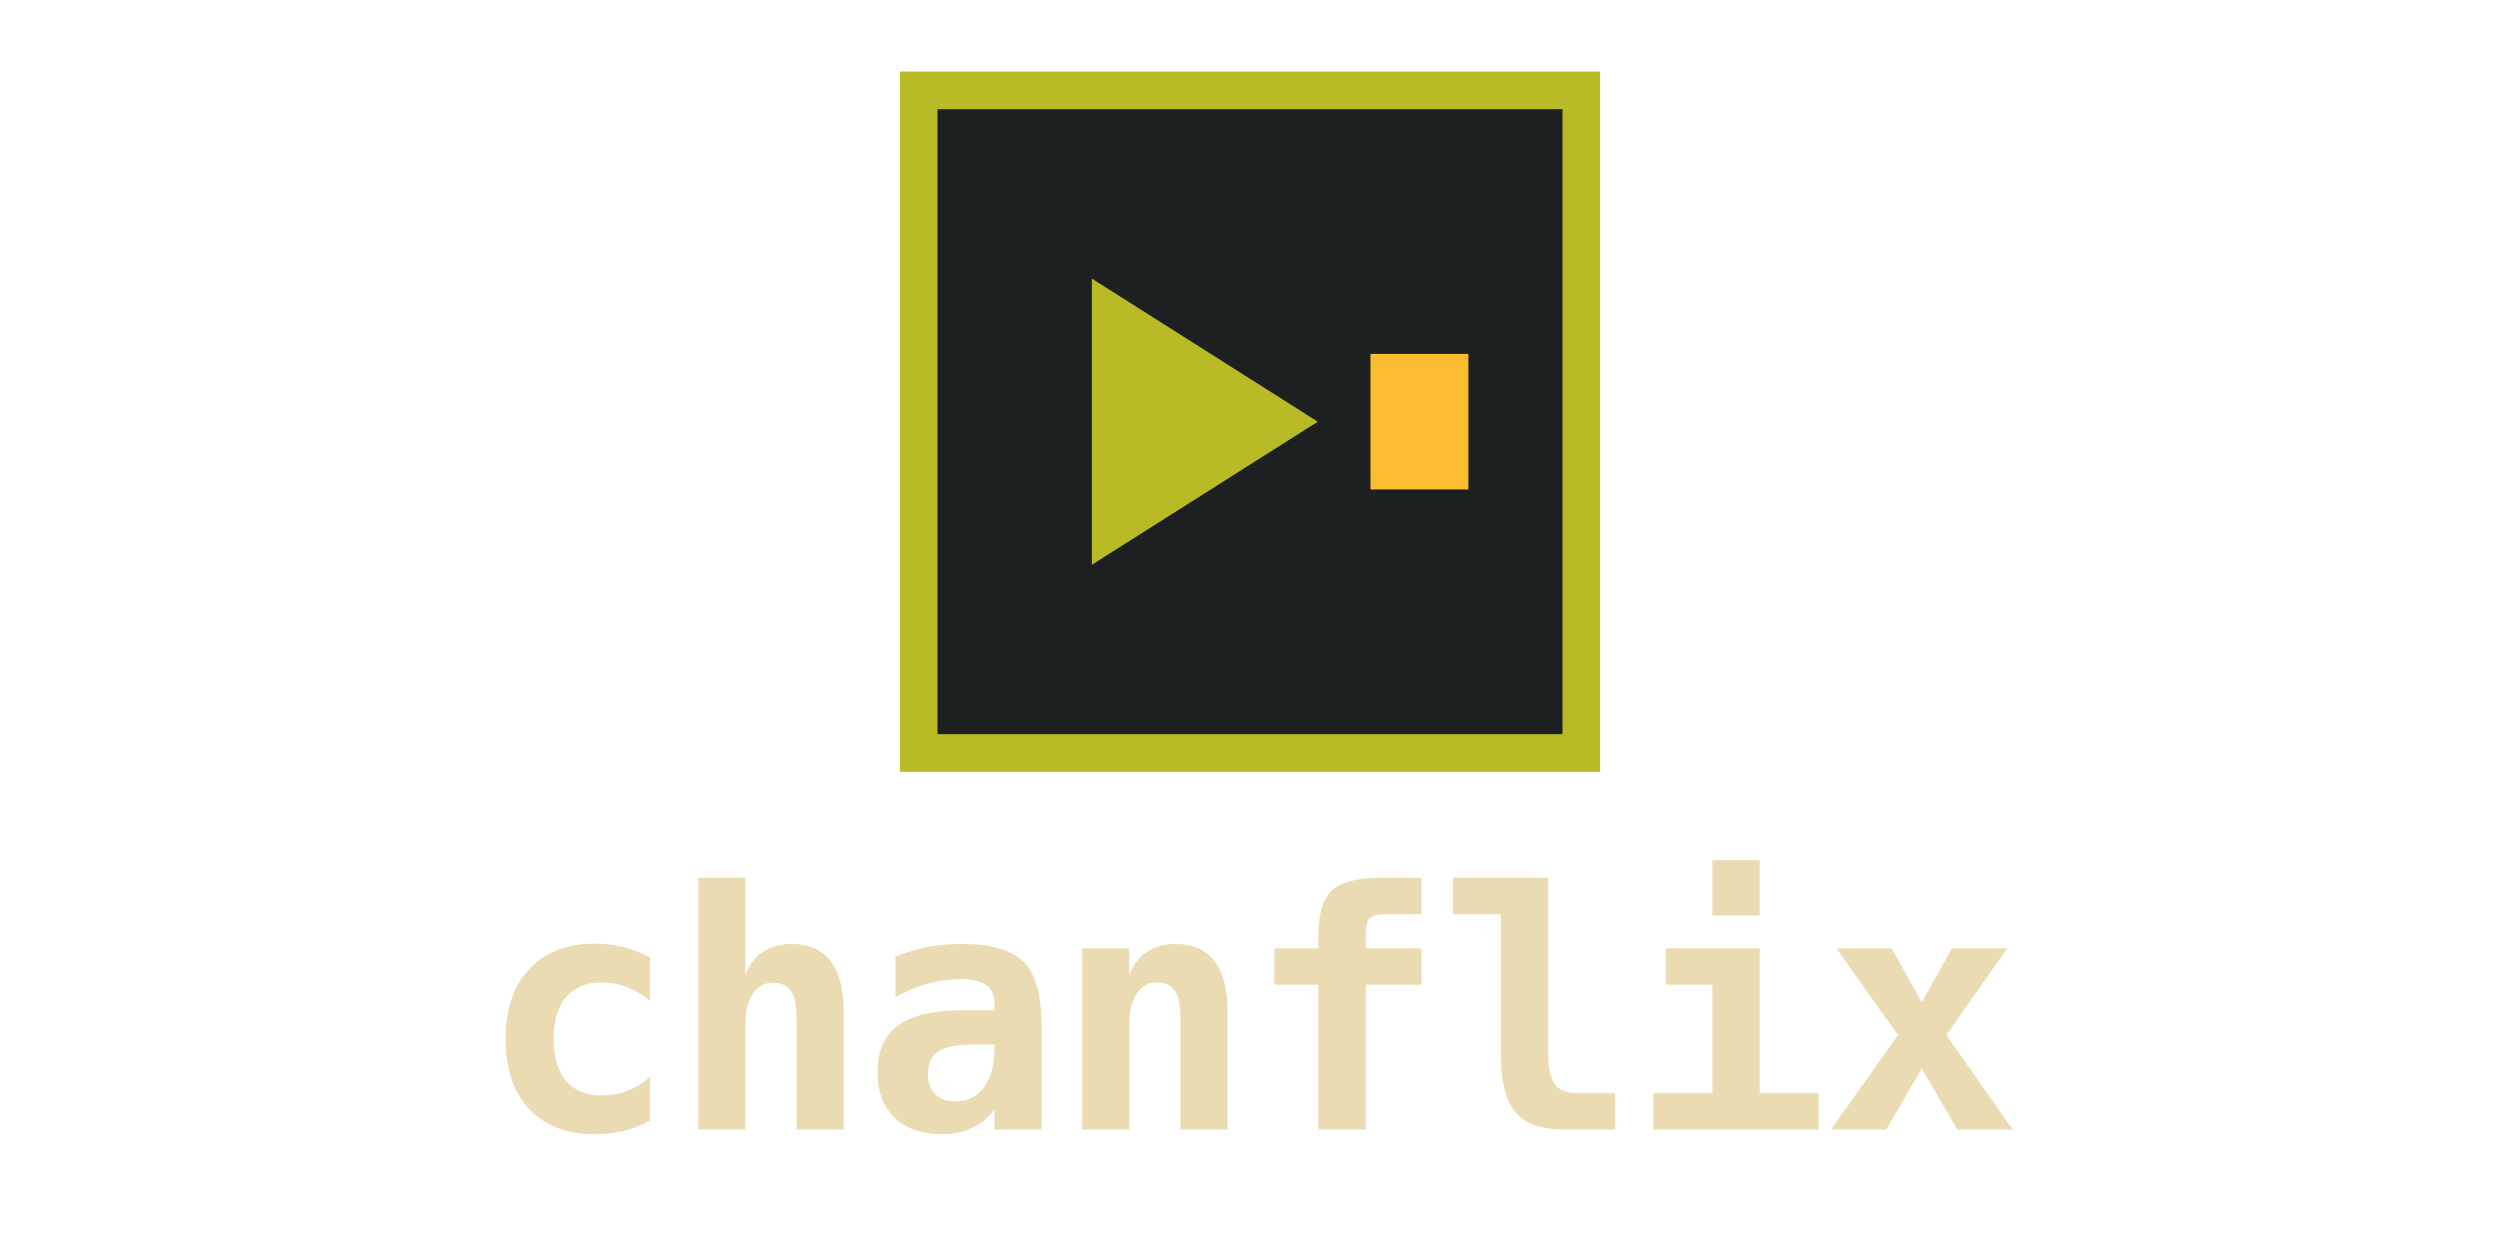
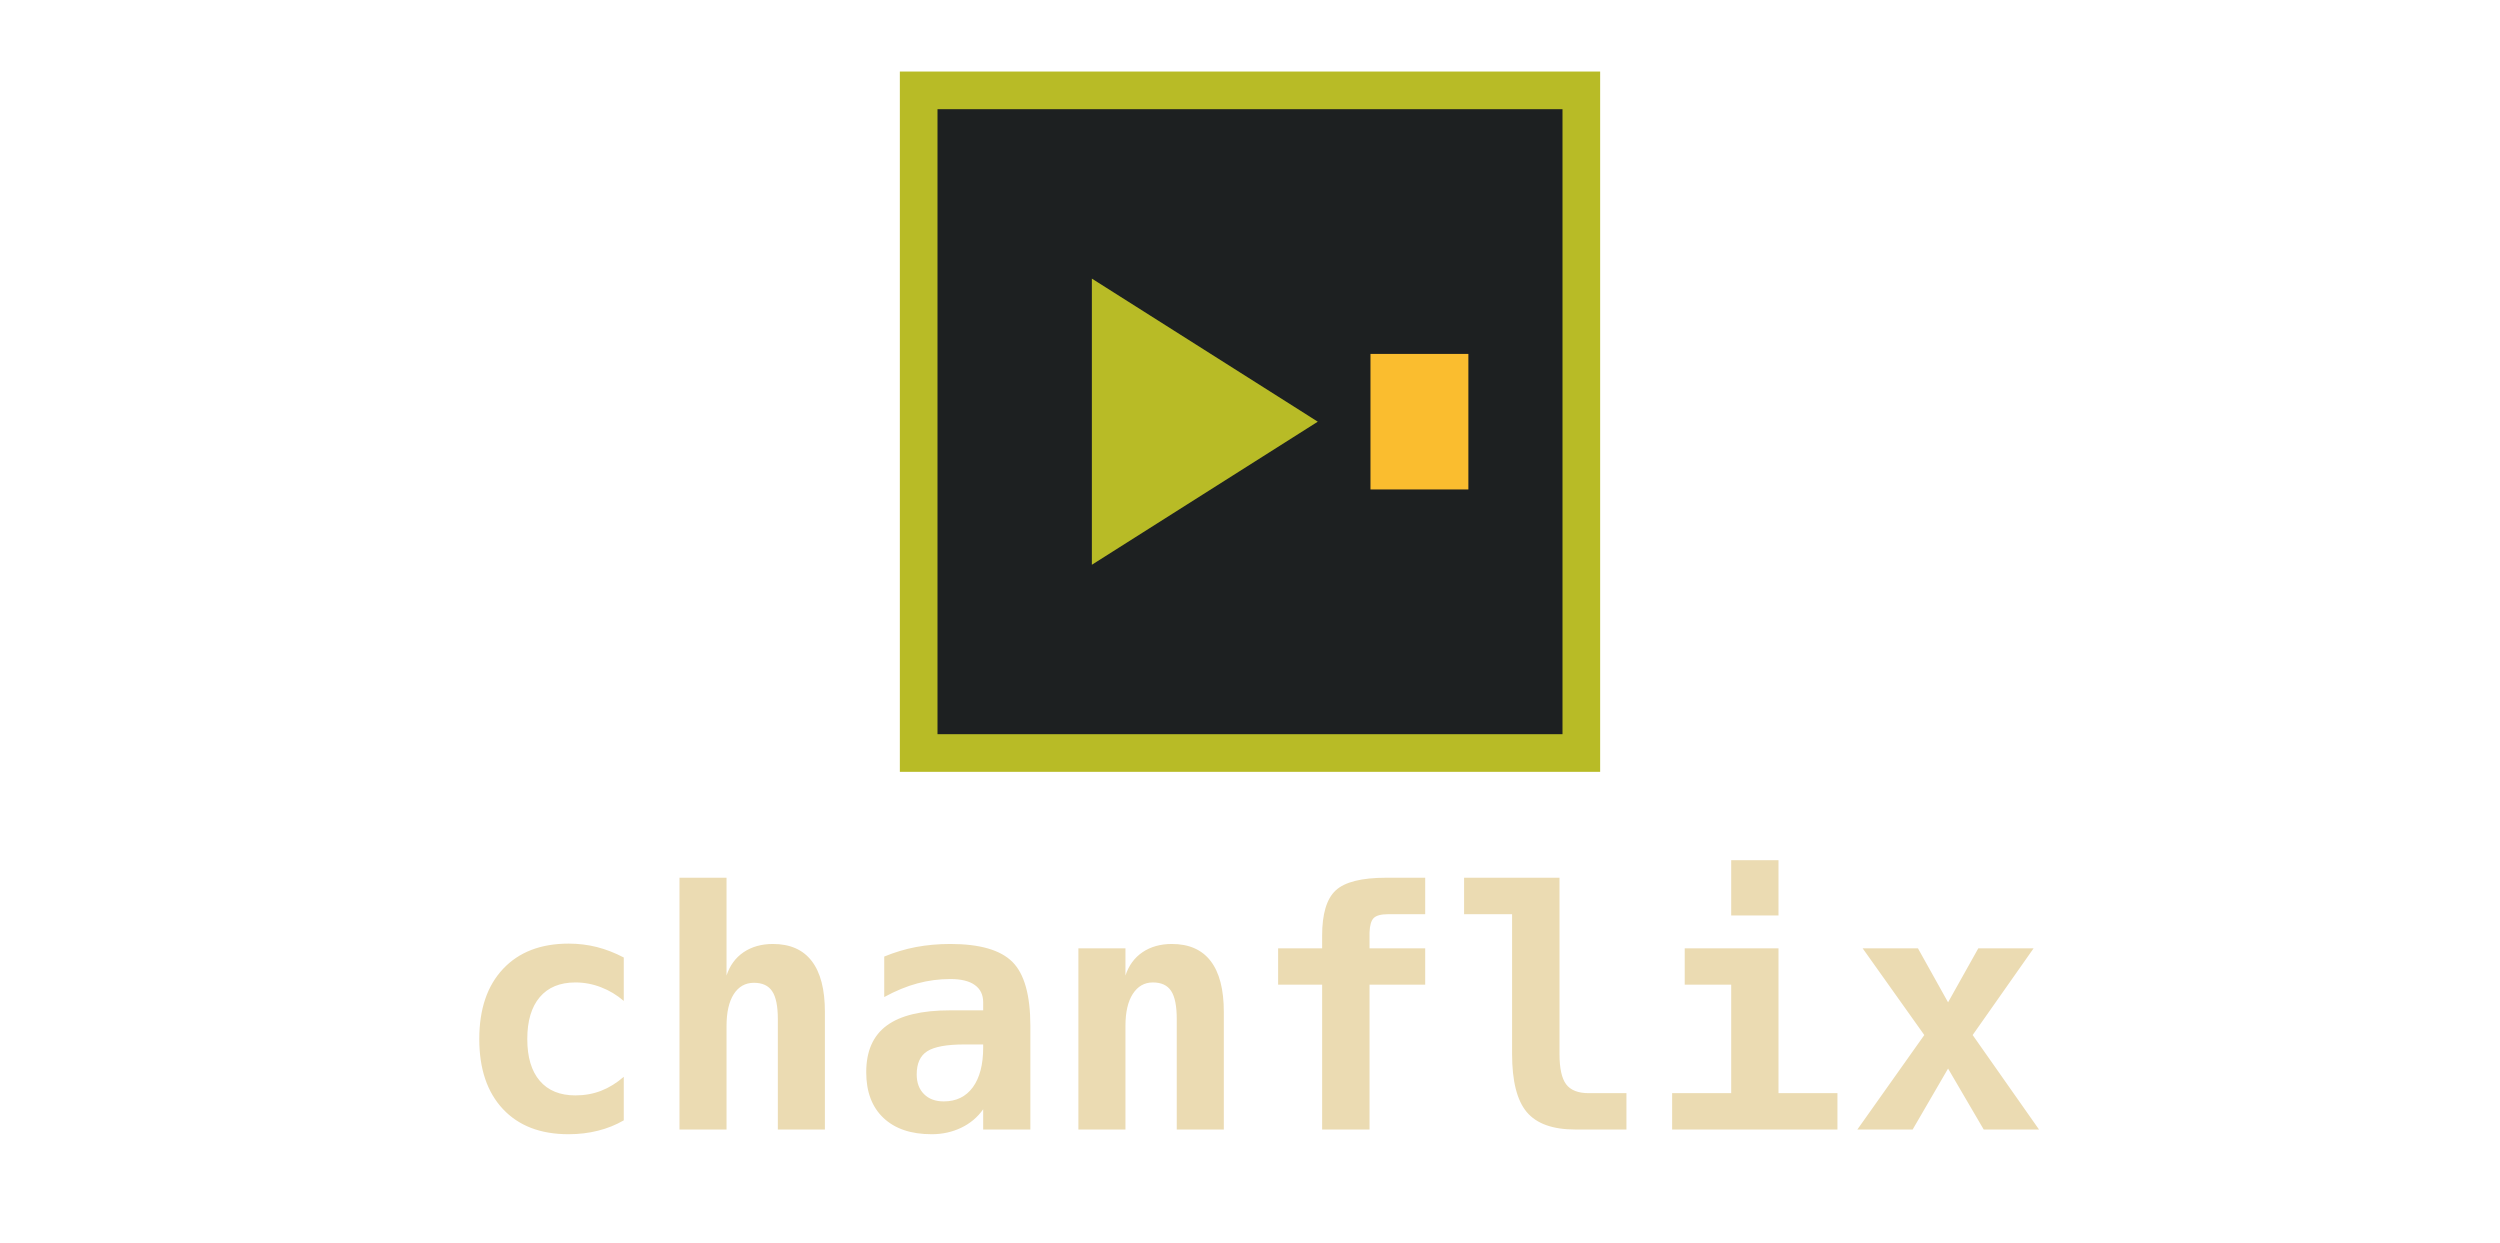
- <svg xmlns="http://www.w3.org/2000/svg" width="332" height="165" viewBox="0 0 332 165" fill="none">
+ <svg xmlns="http://www.w3.org/2000/svg" width="332" height="165" viewBox="0 0 332 165" fill="none" role="img" aria-labelledby="title">
  <g transform="translate(118,8)">
    <rect x="4" y="4" width="88" height="88" fill="#1d2021" stroke="#b8bb26" stroke-width="5" />
    <polygon points="27,29 27,67 57,48" fill="#b8bb26" />
    <rect x="64" y="39" width="13" height="18" fill="#fabd2f" />
  </g>
-   <text x="166" y="150" text-anchor="middle" font-family="ui-monospace, 'JetBrains Mono', 'DejaVu Sans Mono', monospace" font-size="44" font-weight="700" letter-spacing="-1" fill="#ebdbb2">chanflix</text>
+   <text x="166" y="150" text-anchor="middle" font-family="ui-monospace, 'JetBrains Mono', 'DejaVu Sans Mono', monospace" font-size="44" font-weight="700" fill="#ebdbb2">chanflix</text>
</svg>
